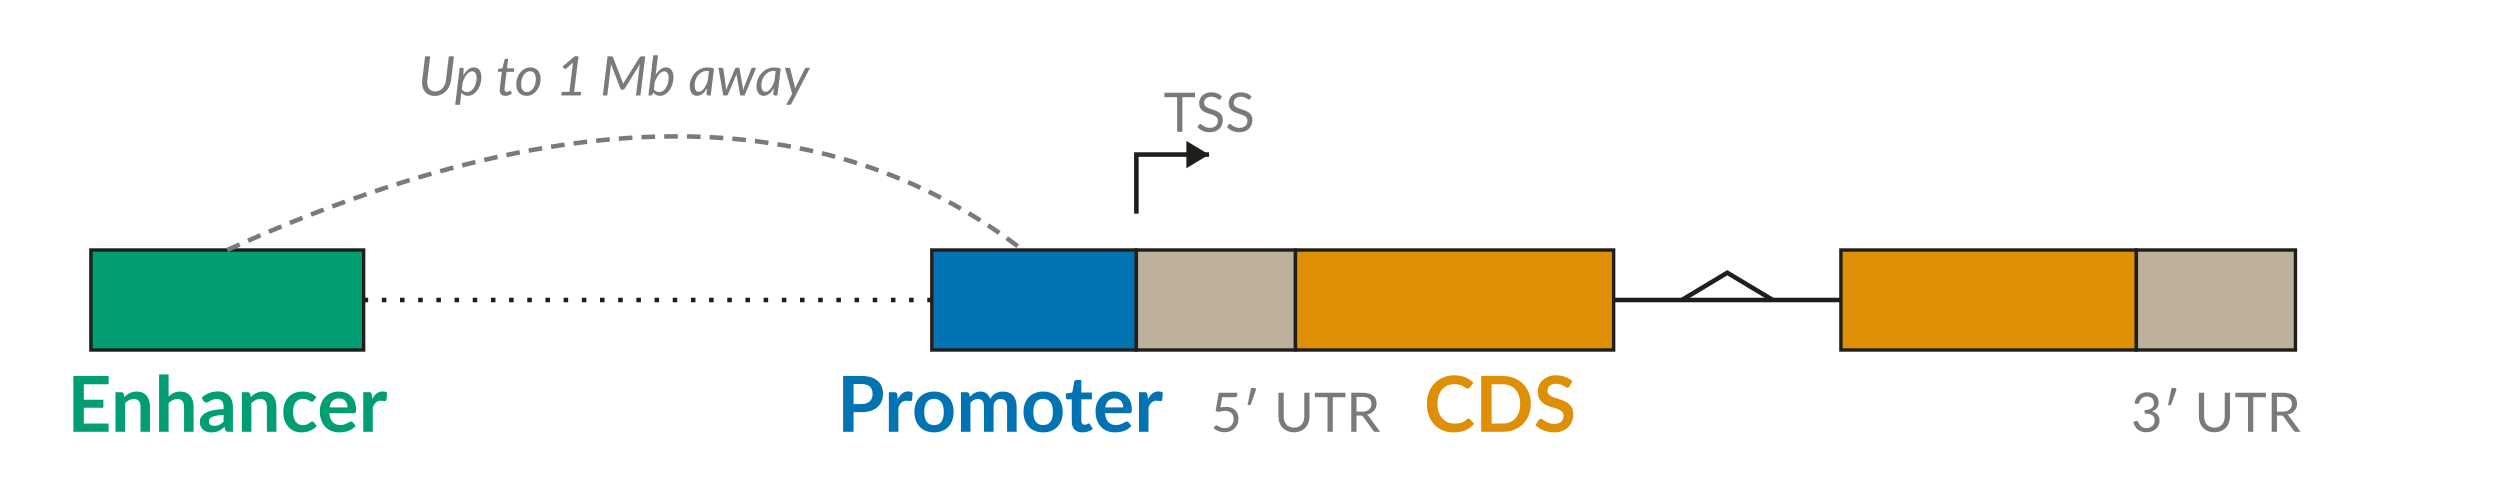
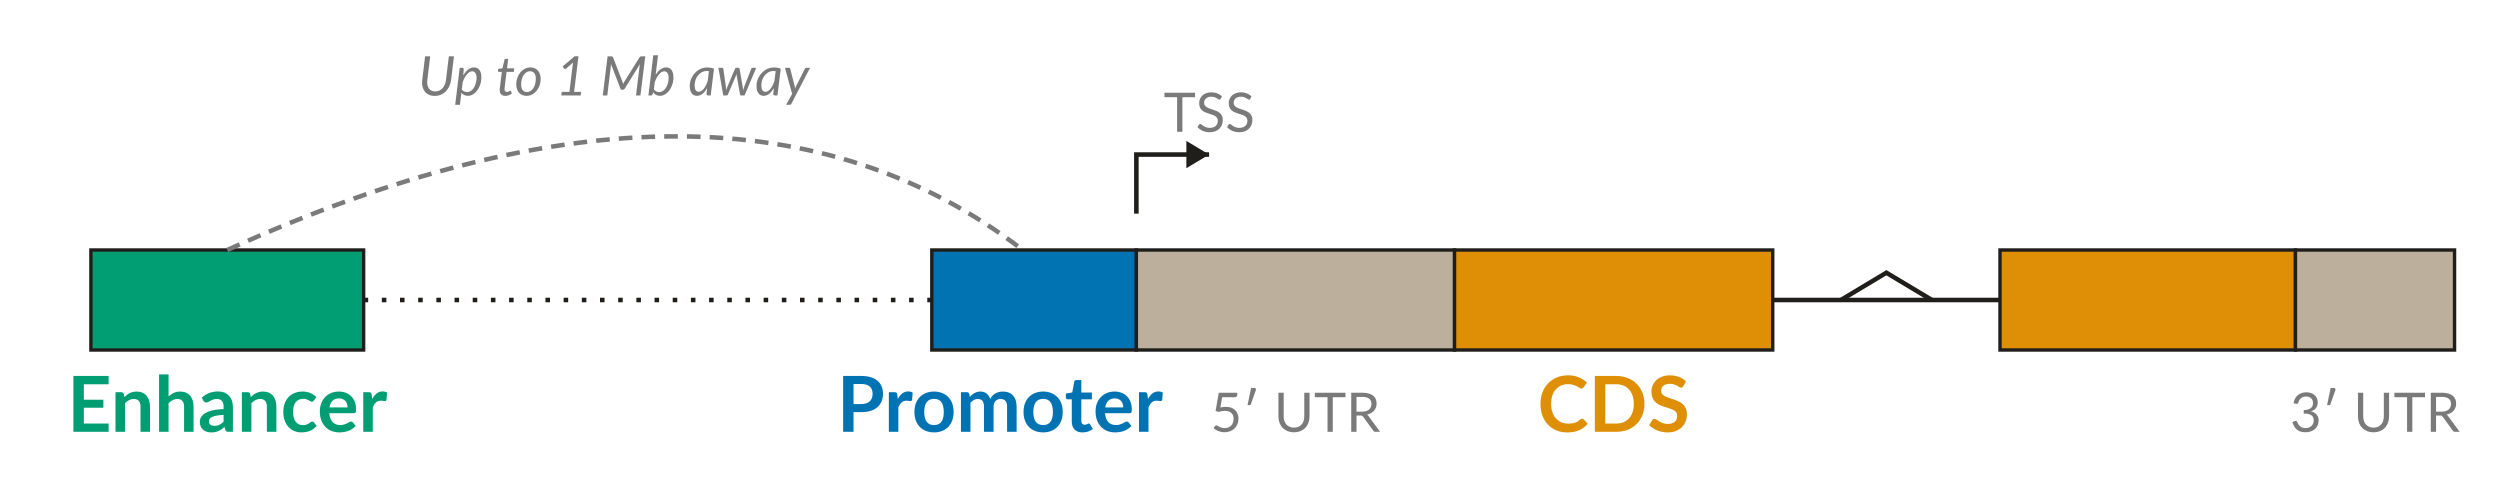
<svg xmlns="http://www.w3.org/2000/svg" viewBox="0 0 1100 210" preserveAspectRatio="xMidYMid meet">
  <defs>
    <style>
      .ink   { fill: #1f1e1b; }
      .muted { fill: #7a7a7a; }
      .label-bold { font-family: 'Lato', sans-serif; font-size: 36px; font-weight: 700; }
      .clade { font-family: 'Lato', sans-serif; font-size: 34px; }
      /* Smaller variant for non-focal regions (UTRs) so they don't crowd
         the focal Promoter/CDS/Enhancer labels at the new size. */
      .clade-small { font-family: 'Lato', sans-serif; font-size: 24px; }
      .micro { font-family: 'Lato', sans-serif; font-size: 24px; }
    </style>
  </defs>
  <g transform="translate(40, 50)">
    <rect x="0" y="60" width="120" height="44" fill="#029e73" stroke="#1f1e1b" stroke-width="1.5" />
    <path d="M 60 60 Q 280 -40 410 60" stroke="#7a7a7a" stroke-width="2" stroke-dasharray="6 4" fill="none" />
    <text x="230" y="-8" text-anchor="middle" class="micro" fill="#7a7a7a" font-style="italic">Up to 1 Mb away</text>
    <line x1="120" y1="82" x2="370" y2="82" stroke="#1f1e1b" stroke-width="2" stroke-dasharray="2 6" />
    <rect x="370" y="60" width="90" height="44" fill="#0173b2" stroke="#1f1e1b" stroke-width="1.5" />
    <path d="M 460 44 L 460 18 L 492 18" stroke="#1f1e1b" stroke-width="2" fill="none" />
    <polygon points="492,18 482,12 482,24" fill="#1f1e1b" />
    <text x="472" y="8" text-anchor="start" class="micro muted">TSS</text>
-     <rect x="460" y="60" width="70" height="44" fill="#bcb09c" stroke="#1f1e1b" stroke-width="1.5" />
-     <rect x="530" y="60" width="140" height="44" fill="#de8f05" stroke="#1f1e1b" stroke-width="1.5" />
-     <line x1="670" y1="82" x2="770" y2="82" stroke="#1f1e1b" stroke-width="2" />
-     <polyline points="700,82 720,70 740,82" stroke="#1f1e1b" stroke-width="2" fill="none" />
-     <rect x="770" y="60" width="130" height="44" fill="#de8f05" stroke="#1f1e1b" stroke-width="1.5" />
-     <rect x="900" y="60" width="70" height="44" fill="#bcb09c" stroke="#1f1e1b" stroke-width="1.5" />
+     <rect x="460" y="60" width="140" height="44" fill="#bcb09c" stroke="#1f1e1b" stroke-width="1.5" />
+     <rect x="600" y="60" width="140" height="44" fill="#de8f05" stroke="#1f1e1b" stroke-width="1.5" />
+     <line x1="740" y1="82" x2="840" y2="82" stroke="#1f1e1b" stroke-width="2" />
+     <polyline points="770,82 790,70 810,82" stroke="#1f1e1b" stroke-width="2" fill="none" />
+     <rect x="840" y="60" width="130" height="44" fill="#de8f05" stroke="#1f1e1b" stroke-width="1.5" />
+     <rect x="970" y="60" width="70" height="44" fill="#bcb09c" stroke="#1f1e1b" stroke-width="1.5" />
    <text x="60" y="140" text-anchor="middle" class="clade" fill="#029e73" font-weight="700">Enhancer</text>
    <text x="400" y="140" text-anchor="middle" class="clade" fill="#0173b2" font-weight="700">Promoter</text>
    <text x="530" y="140" text-anchor="middle" class="clade-small muted">5′ UTR</text>
-     <text x="620" y="140" text-anchor="middle" class="clade" fill="#de8f05" font-weight="700">CDS</text>
-     <text x="935" y="140" text-anchor="middle" class="clade-small muted">3′ UTR</text>
+     <text x="670" y="140" text-anchor="middle" class="clade" fill="#de8f05" font-weight="700">CDS</text>
+     <text x="1005" y="140" text-anchor="middle" class="clade-small muted">3′ UTR</text>
  </g>
</svg>
